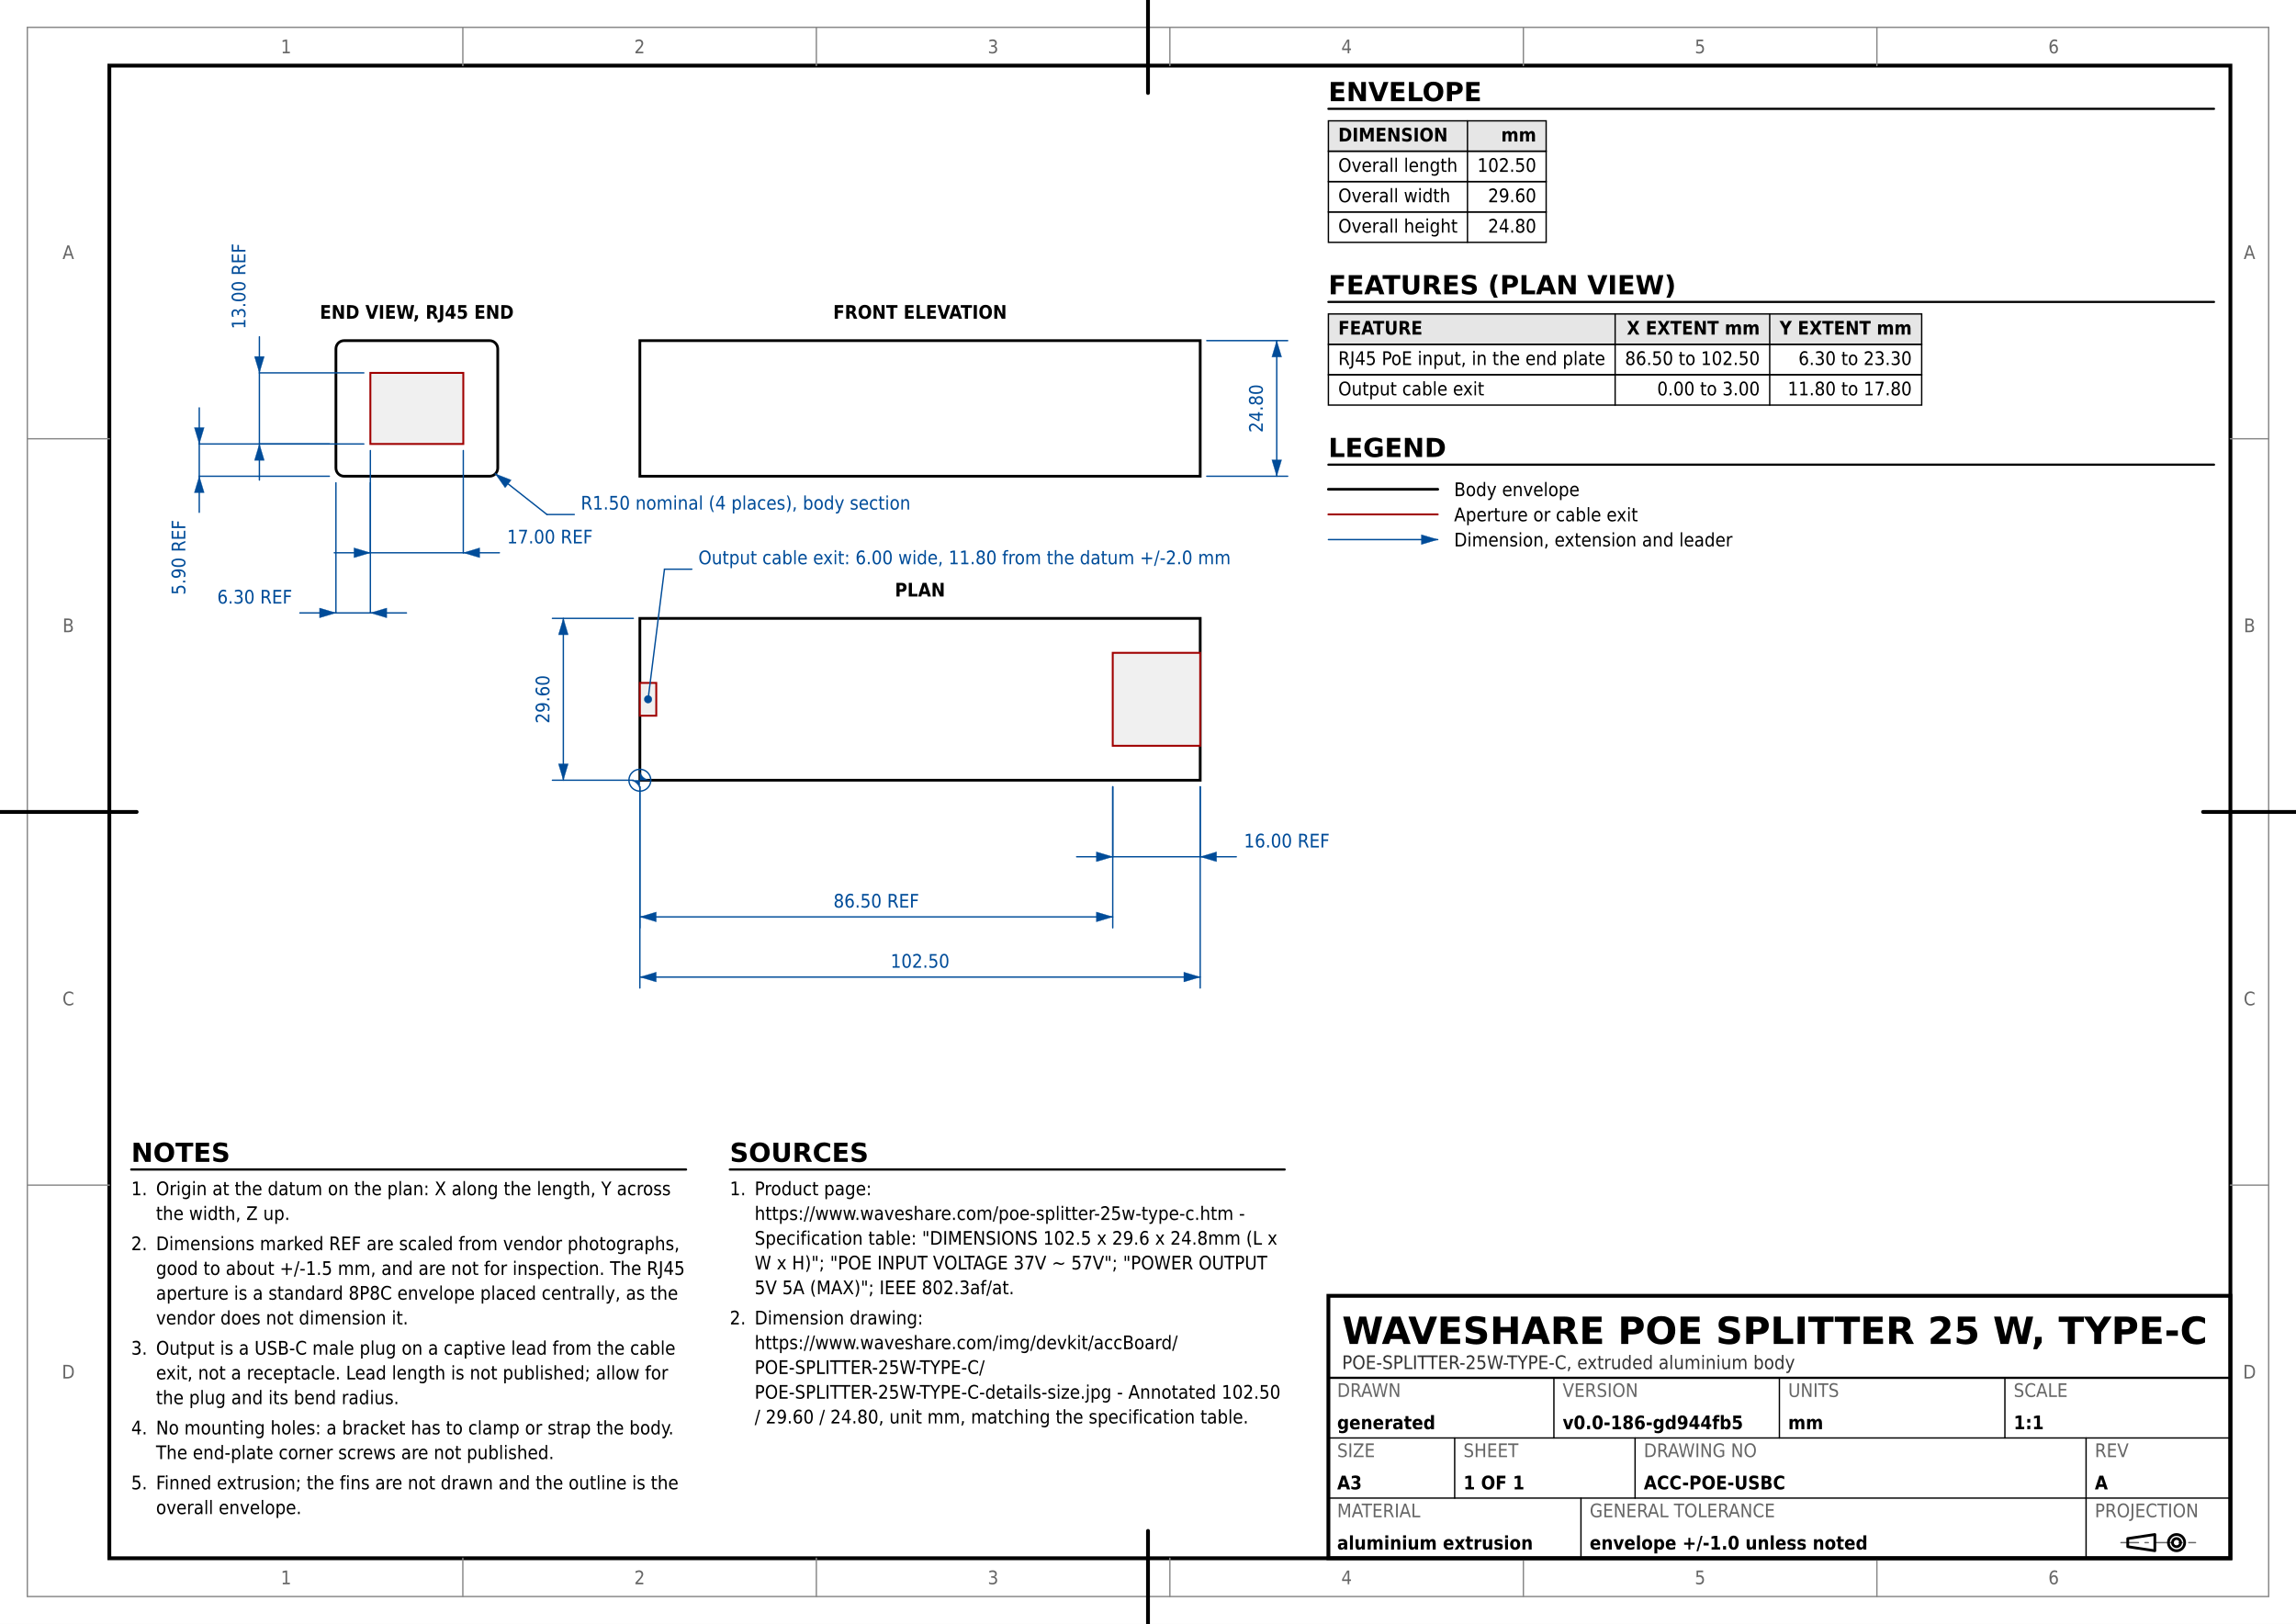
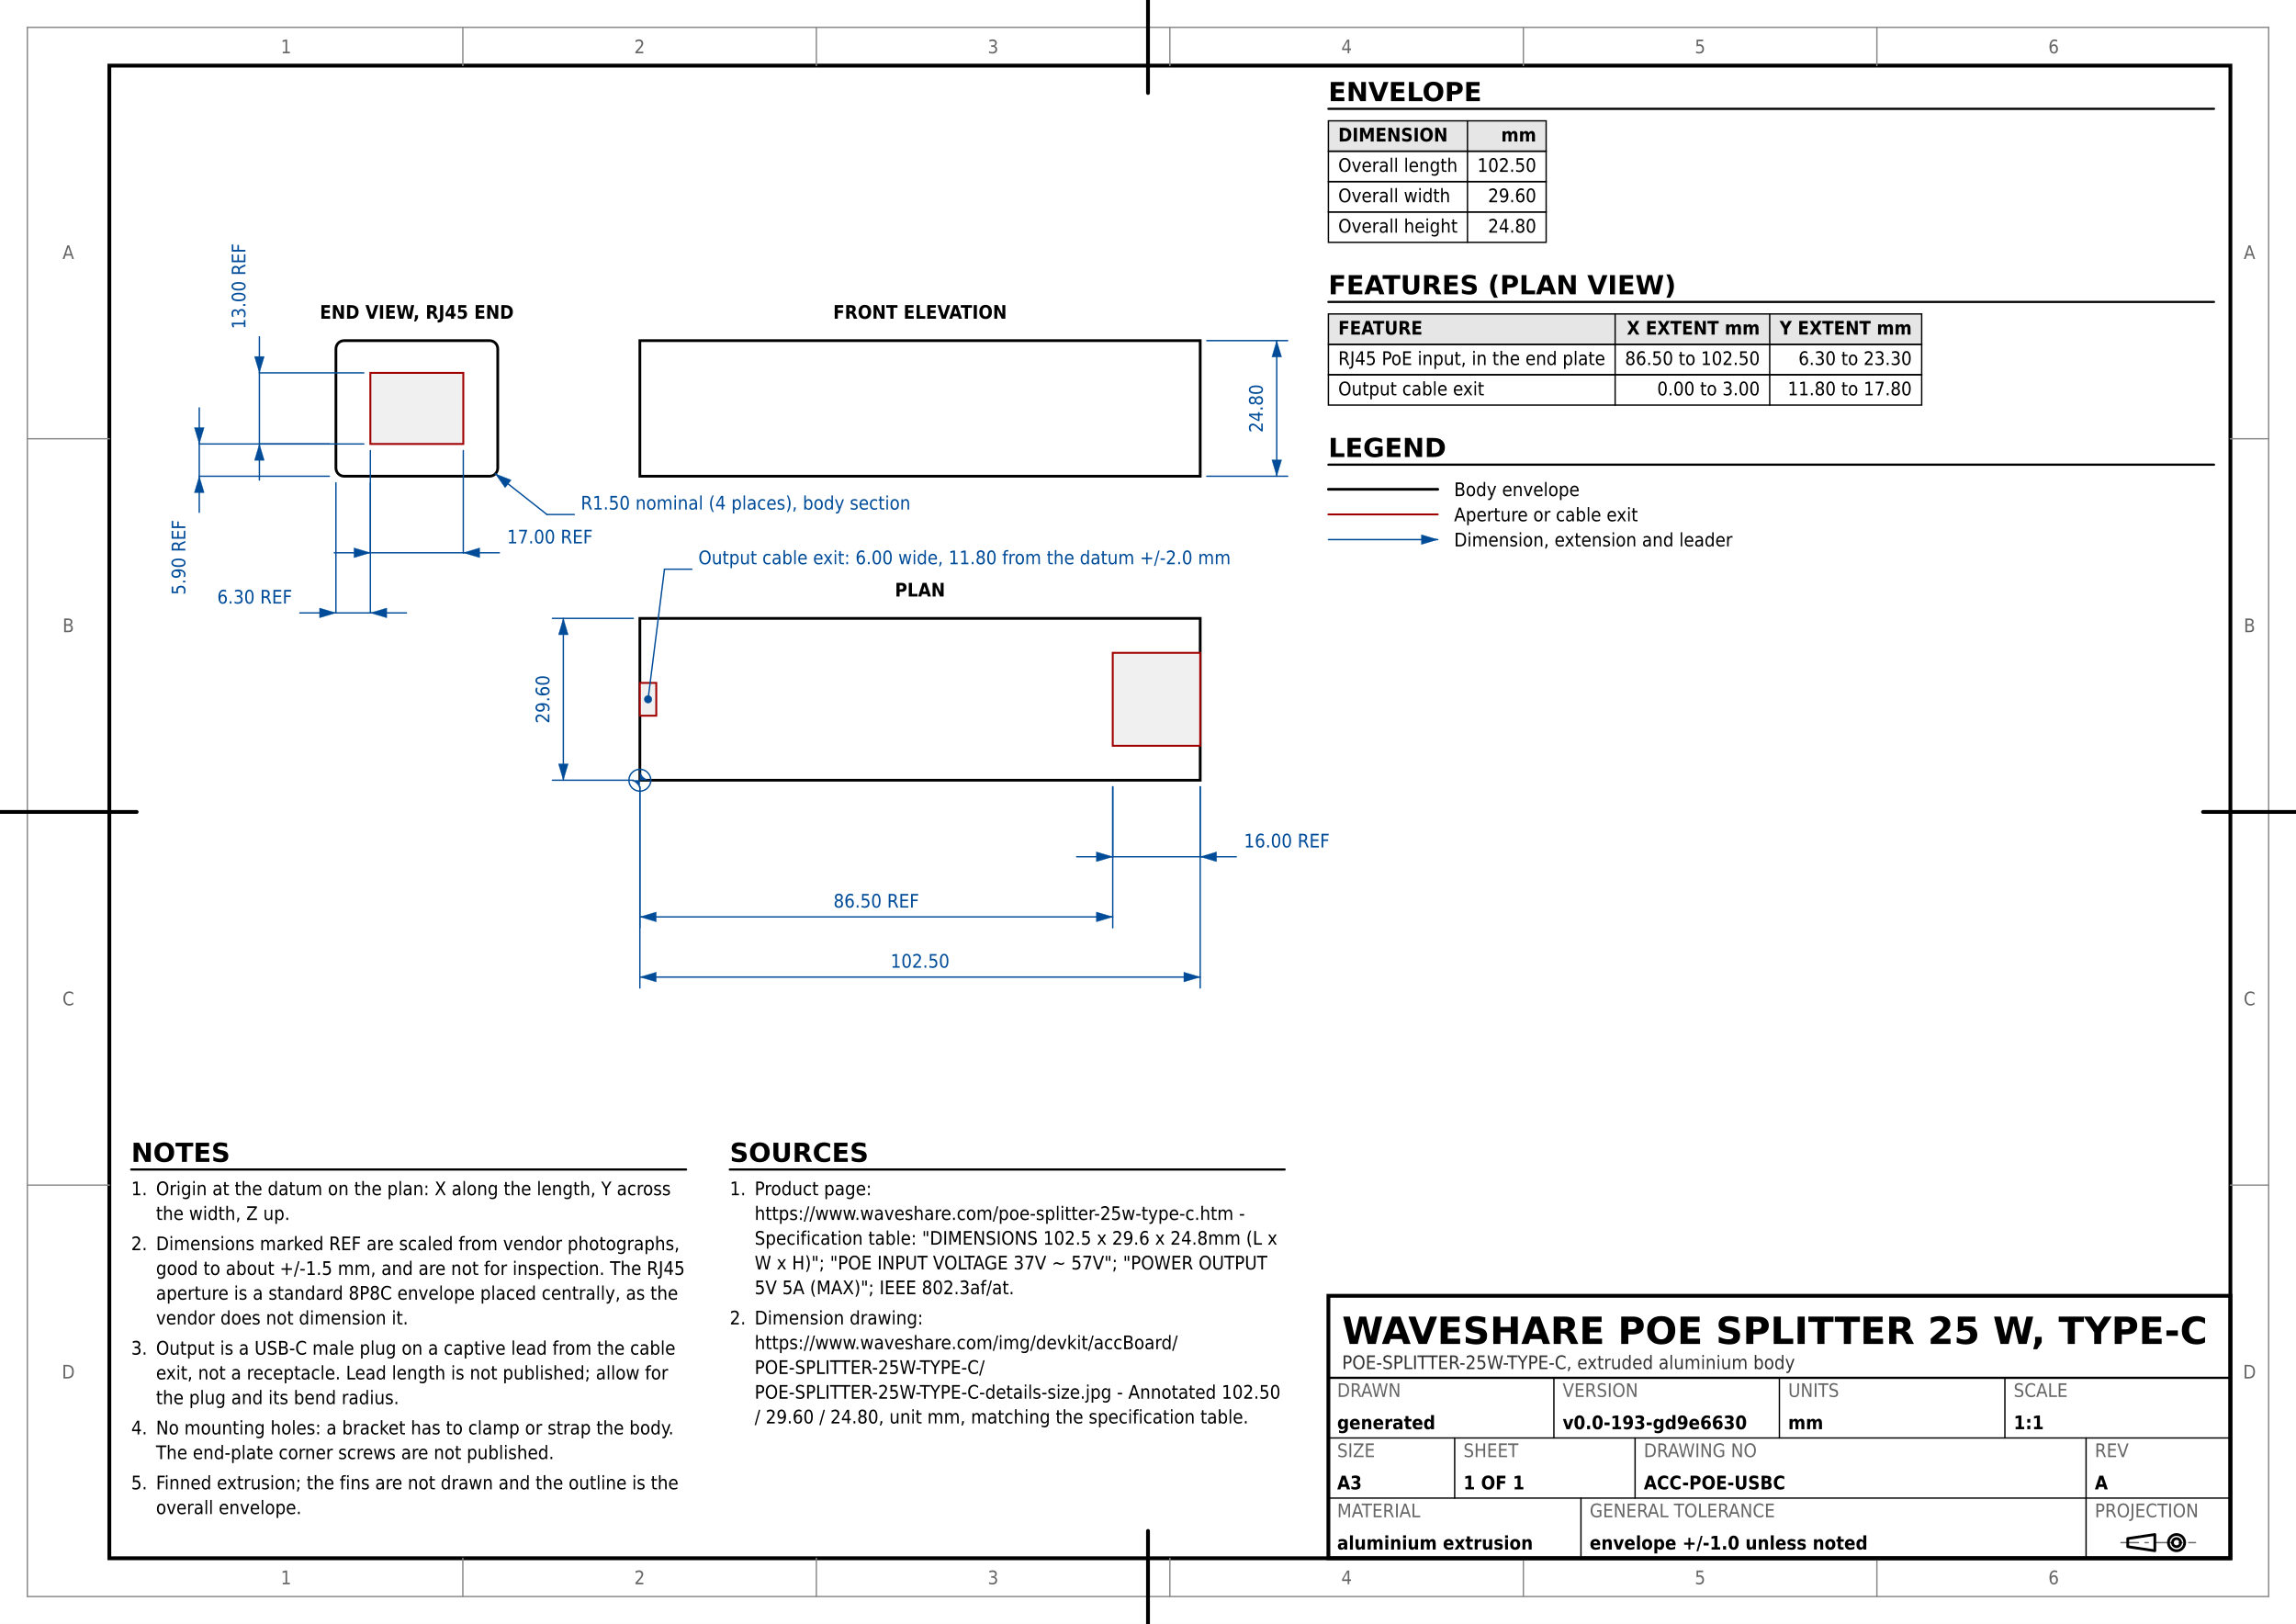
<svg xmlns="http://www.w3.org/2000/svg" version="1.1" width="420mm" height="297mm" viewBox="0 0 420 297">
  <rect width="100%" height="100%" fill="#ffffff" />
  <rect x="5" y="5" width="410" height="287" fill="none" stroke="#888888" stroke-width="0.25" />
  <rect x="20" y="12" width="388" height="273" fill="none" stroke="#000000" stroke-width="0.7" />
  <text x="52.333" y="289.75" font-family="DejaVu Sans Condensed, DejaVu Sans, Liberation Sans, sans-serif" font-size="3.429" fill="#666666" text-anchor="middle">1</text>
  <text x="52.333" y="9.75" font-family="DejaVu Sans Condensed, DejaVu Sans, Liberation Sans, sans-serif" font-size="3.429" fill="#666666" text-anchor="middle">1</text>
  <line x1="84.667" y1="292" x2="84.667" y2="285" stroke="#888888" stroke-width="0.25" stroke-linecap="round" />
  <line x1="84.667" y1="12" x2="84.667" y2="5" stroke="#888888" stroke-width="0.25" stroke-linecap="round" />
  <text x="117" y="289.75" font-family="DejaVu Sans Condensed, DejaVu Sans, Liberation Sans, sans-serif" font-size="3.429" fill="#666666" text-anchor="middle">2</text>
  <text x="117" y="9.75" font-family="DejaVu Sans Condensed, DejaVu Sans, Liberation Sans, sans-serif" font-size="3.429" fill="#666666" text-anchor="middle">2</text>
  <line x1="149.333" y1="292" x2="149.333" y2="285" stroke="#888888" stroke-width="0.25" stroke-linecap="round" />
  <line x1="149.333" y1="12" x2="149.333" y2="5" stroke="#888888" stroke-width="0.25" stroke-linecap="round" />
  <text x="181.667" y="289.75" font-family="DejaVu Sans Condensed, DejaVu Sans, Liberation Sans, sans-serif" font-size="3.429" fill="#666666" text-anchor="middle">3</text>
  <text x="181.667" y="9.75" font-family="DejaVu Sans Condensed, DejaVu Sans, Liberation Sans, sans-serif" font-size="3.429" fill="#666666" text-anchor="middle">3</text>
  <line x1="214" y1="292" x2="214" y2="285" stroke="#888888" stroke-width="0.25" stroke-linecap="round" />
  <line x1="214" y1="12" x2="214" y2="5" stroke="#888888" stroke-width="0.25" stroke-linecap="round" />
  <text x="246.333" y="289.75" font-family="DejaVu Sans Condensed, DejaVu Sans, Liberation Sans, sans-serif" font-size="3.429" fill="#666666" text-anchor="middle">4</text>
  <text x="246.333" y="9.75" font-family="DejaVu Sans Condensed, DejaVu Sans, Liberation Sans, sans-serif" font-size="3.429" fill="#666666" text-anchor="middle">4</text>
  <line x1="278.667" y1="292" x2="278.667" y2="285" stroke="#888888" stroke-width="0.25" stroke-linecap="round" />
  <line x1="278.667" y1="12" x2="278.667" y2="5" stroke="#888888" stroke-width="0.25" stroke-linecap="round" />
  <text x="311" y="289.75" font-family="DejaVu Sans Condensed, DejaVu Sans, Liberation Sans, sans-serif" font-size="3.429" fill="#666666" text-anchor="middle">5</text>
  <text x="311" y="9.75" font-family="DejaVu Sans Condensed, DejaVu Sans, Liberation Sans, sans-serif" font-size="3.429" fill="#666666" text-anchor="middle">5</text>
  <line x1="343.333" y1="292" x2="343.333" y2="285" stroke="#888888" stroke-width="0.25" stroke-linecap="round" />
  <line x1="343.333" y1="12" x2="343.333" y2="5" stroke="#888888" stroke-width="0.25" stroke-linecap="round" />
  <text x="375.667" y="289.75" font-family="DejaVu Sans Condensed, DejaVu Sans, Liberation Sans, sans-serif" font-size="3.429" fill="#666666" text-anchor="middle">6</text>
  <text x="375.667" y="9.75" font-family="DejaVu Sans Condensed, DejaVu Sans, Liberation Sans, sans-serif" font-size="3.429" fill="#666666" text-anchor="middle">6</text>
  <text x="12.5" y="252.125" font-family="DejaVu Sans Condensed, DejaVu Sans, Liberation Sans, sans-serif" font-size="3.429" fill="#666666" text-anchor="middle">D</text>
  <text x="411.5" y="252.125" font-family="DejaVu Sans Condensed, DejaVu Sans, Liberation Sans, sans-serif" font-size="3.429" fill="#666666" text-anchor="middle">D</text>
  <line x1="5" y1="216.75" x2="20" y2="216.75" stroke="#888888" stroke-width="0.25" stroke-linecap="round" />
  <line x1="408" y1="216.75" x2="415" y2="216.75" stroke="#888888" stroke-width="0.25" stroke-linecap="round" />
  <text x="12.5" y="183.875" font-family="DejaVu Sans Condensed, DejaVu Sans, Liberation Sans, sans-serif" font-size="3.429" fill="#666666" text-anchor="middle">C</text>
  <text x="411.5" y="183.875" font-family="DejaVu Sans Condensed, DejaVu Sans, Liberation Sans, sans-serif" font-size="3.429" fill="#666666" text-anchor="middle">C</text>
  <line x1="5" y1="148.5" x2="20" y2="148.5" stroke="#888888" stroke-width="0.25" stroke-linecap="round" />
  <line x1="408" y1="148.5" x2="415" y2="148.5" stroke="#888888" stroke-width="0.25" stroke-linecap="round" />
  <text x="12.5" y="115.625" font-family="DejaVu Sans Condensed, DejaVu Sans, Liberation Sans, sans-serif" font-size="3.429" fill="#666666" text-anchor="middle">B</text>
  <text x="411.5" y="115.625" font-family="DejaVu Sans Condensed, DejaVu Sans, Liberation Sans, sans-serif" font-size="3.429" fill="#666666" text-anchor="middle">B</text>
  <line x1="5" y1="80.25" x2="20" y2="80.25" stroke="#888888" stroke-width="0.25" stroke-linecap="round" />
  <line x1="408" y1="80.25" x2="415" y2="80.25" stroke="#888888" stroke-width="0.25" stroke-linecap="round" />
  <text x="12.5" y="47.375" font-family="DejaVu Sans Condensed, DejaVu Sans, Liberation Sans, sans-serif" font-size="3.429" fill="#666666" text-anchor="middle">A</text>
  <text x="411.5" y="47.375" font-family="DejaVu Sans Condensed, DejaVu Sans, Liberation Sans, sans-serif" font-size="3.429" fill="#666666" text-anchor="middle">A</text>
  <line x1="210" y1="297" x2="210" y2="280" stroke="#000000" stroke-width="0.7" stroke-linecap="round" />
  <line x1="210" y1="17" x2="210" y2="0" stroke="#000000" stroke-width="0.7" stroke-linecap="round" />
  <line x1="0" y1="148.5" x2="25" y2="148.5" stroke="#000000" stroke-width="0.7" stroke-linecap="round" />
  <line x1="403" y1="148.5" x2="420" y2="148.5" stroke="#000000" stroke-width="0.7" stroke-linecap="round" />
  <rect x="117.05" y="62.3" width="102.5" height="24.8" fill="none" stroke="#000000" stroke-width="0.5" />
  <rect x="117.05" y="113.1" width="102.5" height="29.6" fill="none" stroke="#000000" stroke-width="0.5" />
  <rect x="61.45" y="62.3" width="29.6" height="24.8" fill="none" stroke="#000000" stroke-width="0.5" rx="1.5" ry="1.5" />
  <text x="168.3" y="58.3" font-family="DejaVu Sans Condensed, DejaVu Sans, Liberation Sans, sans-serif" font-size="3.429" fill="#000000" text-anchor="middle" font-weight="bold">FRONT ELEVATION</text>
  <text x="168.3" y="109.1" font-family="DejaVu Sans Condensed, DejaVu Sans, Liberation Sans, sans-serif" font-size="3.429" fill="#000000" text-anchor="middle" font-weight="bold">PLAN</text>
  <text x="76.25" y="58.3" font-family="DejaVu Sans Condensed, DejaVu Sans, Liberation Sans, sans-serif" font-size="3.429" fill="#000000" text-anchor="middle" font-weight="bold">END VIEW, RJ45 END</text>
  <rect x="203.55" y="119.4" width="16" height="17" fill="#f0f0f0" stroke="#a00000" stroke-width="0.35" />
  <rect x="67.75" y="68.2" width="17" height="13" fill="#f0f0f0" stroke="#a00000" stroke-width="0.35" />
  <line x1="67.75" y1="82.4" x2="67.75" y2="101.1" stroke="#004c99" stroke-width="0.25" stroke-linecap="round" />
  <line x1="84.75" y1="82.4" x2="84.75" y2="101.1" stroke="#004c99" stroke-width="0.25" stroke-linecap="round" />
  <line x1="67.75" y1="101.1" x2="84.75" y2="101.1" stroke="#004c99" stroke-width="0.25" stroke-linecap="round" />
  <polygon points="67.75,101.1 64.75,100.2 64.75,102" fill="#004c99" stroke="#004c99" stroke-width="0.05" stroke-linejoin="round" />
  <polygon points="84.75,101.1 87.75,102 87.75,100.2" fill="#004c99" stroke="#004c99" stroke-width="0.05" stroke-linejoin="round" />
  <line x1="61.15" y1="101.1" x2="67.75" y2="101.1" stroke="#004c99" stroke-width="0.25" stroke-linecap="round" />
  <line x1="84.75" y1="101.1" x2="91.35" y2="101.1" stroke="#004c99" stroke-width="0.25" stroke-linecap="round" />
  <text x="92.75" y="99.391" font-family="DejaVu Sans Condensed, DejaVu Sans, Liberation Sans, sans-serif" font-size="3.429" fill="#004c99" text-anchor="start">17.00 REF</text>
  <line x1="61.45" y1="88.3" x2="61.45" y2="112.1" stroke="#004c99" stroke-width="0.25" stroke-linecap="round" />
  <line x1="67.75" y1="88.3" x2="67.75" y2="112.1" stroke="#004c99" stroke-width="0.25" stroke-linecap="round" />
  <line x1="61.45" y1="112.1" x2="67.75" y2="112.1" stroke="#004c99" stroke-width="0.25" stroke-linecap="round" />
  <polygon points="61.45,112.1 58.45,111.2 58.45,113" fill="#004c99" stroke="#004c99" stroke-width="0.05" stroke-linejoin="round" />
  <polygon points="67.75,112.1 70.75,113 70.75,111.2" fill="#004c99" stroke="#004c99" stroke-width="0.05" stroke-linejoin="round" />
  <line x1="54.85" y1="112.1" x2="61.45" y2="112.1" stroke="#004c99" stroke-width="0.25" stroke-linecap="round" />
  <line x1="67.75" y1="112.1" x2="74.35" y2="112.1" stroke="#004c99" stroke-width="0.25" stroke-linecap="round" />
  <text x="53.45" y="110.391" font-family="DejaVu Sans Condensed, DejaVu Sans, Liberation Sans, sans-serif" font-size="3.429" fill="#004c99" text-anchor="end">6.30 REF</text>
  <line x1="66.55" y1="81.2" x2="47.45" y2="81.2" stroke="#004c99" stroke-width="0.25" stroke-linecap="round" />
  <line x1="66.55" y1="68.2" x2="47.45" y2="68.2" stroke="#004c99" stroke-width="0.25" stroke-linecap="round" />
  <line x1="47.45" y1="81.2" x2="47.45" y2="68.2" stroke="#004c99" stroke-width="0.25" stroke-linecap="round" />
  <polygon points="47.45,81.2 46.55,84.2 48.35,84.2" fill="#004c99" stroke="#004c99" stroke-width="0.05" stroke-linejoin="round" />
  <polygon points="47.45,68.2 48.35,65.2 46.55,65.2" fill="#004c99" stroke="#004c99" stroke-width="0.05" stroke-linejoin="round" />
  <line x1="47.45" y1="87.8" x2="47.45" y2="81.2" stroke="#004c99" stroke-width="0.25" stroke-linecap="round" />
  <line x1="47.45" y1="68.2" x2="47.45" y2="61.6" stroke="#004c99" stroke-width="0.25" stroke-linecap="round" />
  <text x="44.895" y="60.2" font-family="DejaVu Sans Condensed, DejaVu Sans, Liberation Sans, sans-serif" font-size="3.429" fill="#004c99" text-anchor="start" transform="rotate(-90 44.8953 60.2)">13.00 REF</text>
  <line x1="60.25" y1="87.1" x2="36.45" y2="87.1" stroke="#004c99" stroke-width="0.25" stroke-linecap="round" />
  <line x1="60.25" y1="81.2" x2="36.45" y2="81.2" stroke="#004c99" stroke-width="0.25" stroke-linecap="round" />
  <line x1="36.45" y1="87.1" x2="36.45" y2="81.2" stroke="#004c99" stroke-width="0.25" stroke-linecap="round" />
  <polygon points="36.45,87.1 35.55,90.1 37.35,90.1" fill="#004c99" stroke="#004c99" stroke-width="0.05" stroke-linejoin="round" />
  <polygon points="36.45,81.2 37.35,78.2 35.55,78.2" fill="#004c99" stroke="#004c99" stroke-width="0.05" stroke-linejoin="round" />
  <line x1="36.45" y1="93.7" x2="36.45" y2="87.1" stroke="#004c99" stroke-width="0.25" stroke-linecap="round" />
  <line x1="36.45" y1="81.2" x2="36.45" y2="74.6" stroke="#004c99" stroke-width="0.25" stroke-linecap="round" />
  <text x="33.895" y="95.1" font-family="DejaVu Sans Condensed, DejaVu Sans, Liberation Sans, sans-serif" font-size="3.429" fill="#004c99" text-anchor="end" transform="rotate(-90 33.8953 95.1)">5.90 REF</text>
  <line x1="203.55" y1="143.9" x2="203.55" y2="156.7" stroke="#004c99" stroke-width="0.25" stroke-linecap="round" />
  <line x1="219.55" y1="143.9" x2="219.55" y2="156.7" stroke="#004c99" stroke-width="0.25" stroke-linecap="round" />
  <line x1="203.55" y1="156.7" x2="219.55" y2="156.7" stroke="#004c99" stroke-width="0.25" stroke-linecap="round" />
  <polygon points="203.55,156.7 200.55,155.8 200.55,157.6" fill="#004c99" stroke="#004c99" stroke-width="0.05" stroke-linejoin="round" />
  <polygon points="219.55,156.7 222.55,157.6 222.55,155.8" fill="#004c99" stroke="#004c99" stroke-width="0.05" stroke-linejoin="round" />
  <line x1="196.95" y1="156.7" x2="203.55" y2="156.7" stroke="#004c99" stroke-width="0.25" stroke-linecap="round" />
  <line x1="219.55" y1="156.7" x2="226.15" y2="156.7" stroke="#004c99" stroke-width="0.25" stroke-linecap="round" />
  <text x="227.55" y="154.991" font-family="DejaVu Sans Condensed, DejaVu Sans, Liberation Sans, sans-serif" font-size="3.429" fill="#004c99" text-anchor="start">16.00 REF</text>
  <line x1="117.05" y1="143.9" x2="117.05" y2="169.7" stroke="#004c99" stroke-width="0.25" stroke-linecap="round" />
  <line x1="203.55" y1="143.9" x2="203.55" y2="169.7" stroke="#004c99" stroke-width="0.25" stroke-linecap="round" />
  <line x1="117.05" y1="167.7" x2="203.55" y2="167.7" stroke="#004c99" stroke-width="0.25" stroke-linecap="round" />
  <polygon points="117.05,167.7 120.05,168.6 120.05,166.8" fill="#004c99" stroke="#004c99" stroke-width="0.05" stroke-linejoin="round" />
  <polygon points="203.55,167.7 200.55,166.8 200.55,168.6" fill="#004c99" stroke="#004c99" stroke-width="0.05" stroke-linejoin="round" />
  <text x="160.3" y="165.991" font-family="DejaVu Sans Condensed, DejaVu Sans, Liberation Sans, sans-serif" font-size="3.429" fill="#004c99" text-anchor="middle">86.50 REF</text>
  <rect x="117.05" y="124.9" width="3" height="6" fill="#f0f0f0" stroke="#a00000" stroke-width="0.35" />
  <circle cx="118.55" cy="127.9" r="0.7" fill="#004c99" stroke="#004c99" stroke-width="0.05" />
  <line x1="118.55" y1="127.9" x2="121.55" y2="104.1" stroke="#004c99" stroke-width="0.25" stroke-linecap="round" />
  <line x1="121.55" y1="104.1" x2="126.55" y2="104.1" stroke="#004c99" stroke-width="0.25" stroke-linecap="round" />
  <text x="127.75" y="103.2" font-family="DejaVu Sans Condensed, DejaVu Sans, Liberation Sans, sans-serif" font-size="3.429" fill="#004c99" text-anchor="start">Output cable exit: 6.00 wide, 11.80 from the datum +/-2.0 mm</text>
  <line x1="117.05" y1="143.9" x2="117.05" y2="180.7" stroke="#004c99" stroke-width="0.25" stroke-linecap="round" />
  <line x1="219.55" y1="143.9" x2="219.55" y2="180.7" stroke="#004c99" stroke-width="0.25" stroke-linecap="round" />
  <line x1="117.05" y1="178.7" x2="219.55" y2="178.7" stroke="#004c99" stroke-width="0.25" stroke-linecap="round" />
  <polygon points="117.05,178.7 120.05,179.6 120.05,177.8" fill="#004c99" stroke="#004c99" stroke-width="0.05" stroke-linejoin="round" />
  <polygon points="219.55,178.7 216.55,177.8 216.55,179.6" fill="#004c99" stroke="#004c99" stroke-width="0.05" stroke-linejoin="round" />
  <text x="168.3" y="176.991" font-family="DejaVu Sans Condensed, DejaVu Sans, Liberation Sans, sans-serif" font-size="3.429" fill="#004c99" text-anchor="middle">102.50</text>
  <line x1="115.85" y1="142.7" x2="101.05" y2="142.7" stroke="#004c99" stroke-width="0.25" stroke-linecap="round" />
  <line x1="115.85" y1="113.1" x2="101.05" y2="113.1" stroke="#004c99" stroke-width="0.25" stroke-linecap="round" />
  <line x1="103.05" y1="142.7" x2="103.05" y2="113.1" stroke="#004c99" stroke-width="0.25" stroke-linecap="round" />
  <polygon points="103.05,142.7 103.95,139.7 102.15,139.7" fill="#004c99" stroke="#004c99" stroke-width="0.05" stroke-linejoin="round" />
  <polygon points="103.05,113.1 102.15,116.1 103.95,116.1" fill="#004c99" stroke="#004c99" stroke-width="0.05" stroke-linejoin="round" />
  <text x="100.495" y="127.9" font-family="DejaVu Sans Condensed, DejaVu Sans, Liberation Sans, sans-serif" font-size="3.429" fill="#004c99" text-anchor="middle" transform="rotate(-90 100.4953 127.9)">29.60</text>
  <line x1="220.75" y1="87.1" x2="235.55" y2="87.1" stroke="#004c99" stroke-width="0.25" stroke-linecap="round" />
  <line x1="220.75" y1="62.3" x2="235.55" y2="62.3" stroke="#004c99" stroke-width="0.25" stroke-linecap="round" />
  <line x1="233.55" y1="87.1" x2="233.55" y2="62.3" stroke="#004c99" stroke-width="0.25" stroke-linecap="round" />
  <polygon points="233.55,87.1 234.45,84.1 232.65,84.1" fill="#004c99" stroke="#004c99" stroke-width="0.05" stroke-linejoin="round" />
  <polygon points="233.55,62.3 232.65,65.3 234.45,65.3" fill="#004c99" stroke="#004c99" stroke-width="0.05" stroke-linejoin="round" />
  <text x="230.995" y="74.7" font-family="DejaVu Sans Condensed, DejaVu Sans, Liberation Sans, sans-serif" font-size="3.429" fill="#004c99" text-anchor="middle" transform="rotate(-90 230.9953 74.7)">24.80</text>
  <polygon points="90.6,86.65 92.399,89.214 93.513,87.8" fill="#004c99" stroke="#004c99" stroke-width="0.05" stroke-linejoin="round" />
  <line x1="90.6" y1="86.65" x2="100.05" y2="94.1" stroke="#004c99" stroke-width="0.25" stroke-linecap="round" />
  <line x1="100.05" y1="94.1" x2="105.05" y2="94.1" stroke="#004c99" stroke-width="0.25" stroke-linecap="round" />
  <text x="106.25" y="93.2" font-family="DejaVu Sans Condensed, DejaVu Sans, Liberation Sans, sans-serif" font-size="3.429" fill="#004c99" text-anchor="start">R1.50 nominal (4 places), body section</text>
  <circle cx="117.05" cy="142.7" r="2" fill="none" stroke="#004c99" stroke-width="0.25" />
  <path d="M 117.05 142.7 L 119.05 142.7 A 2.0 2.0 0 0 1 117.05 140.7 Z" fill="#004c99" stroke="#004c99" stroke-width="0.05" stroke-linejoin="round" stroke-linecap="round" />
  <path d="M 117.05 142.7 L 115.05 142.7 A 2.0 2.0 0 0 1 117.05 144.7 Z" fill="#004c99" stroke="#004c99" stroke-width="0.05" stroke-linejoin="round" stroke-linecap="round" />
  <text x="243" y="18.5" font-family="DejaVu Sans, Liberation Sans, sans-serif" font-size="4.801" fill="#000000" text-anchor="start" font-weight="bold">ENVELOPE</text>
  <line x1="243" y1="19.9" x2="405" y2="19.9" stroke="#000000" stroke-width="0.4" stroke-linecap="round" />
  <rect x="243" y="22.1" width="39.833" height="5.556" fill="#e6e6e6" stroke="#000000" stroke-width="0.25" />
  <text x="244.8" y="25.878" font-family="DejaVu Sans Condensed, DejaVu Sans, Liberation Sans, sans-serif" font-size="3.429" fill="#000000" text-anchor="start" font-weight="bold">DIMENSION</text>
  <text x="281.033" y="25.878" font-family="DejaVu Sans Condensed, DejaVu Sans, Liberation Sans, sans-serif" font-size="3.429" fill="#000000" text-anchor="end" font-weight="bold">mm</text>
  <rect x="243" y="27.656" width="39.833" height="5.556" fill="none" stroke="#000000" stroke-width="0.25" />
  <text x="244.8" y="31.433" font-family="DejaVu Sans Condensed, DejaVu Sans, Liberation Sans, sans-serif" font-size="3.429" fill="#000000" text-anchor="start">Overall length</text>
  <text x="281.033" y="31.433" font-family="DejaVu Sans Condensed, DejaVu Sans, Liberation Sans, sans-serif" font-size="3.429" fill="#000000" text-anchor="end">102.50</text>
  <rect x="243" y="33.211" width="39.833" height="5.556" fill="none" stroke="#000000" stroke-width="0.25" />
  <text x="244.8" y="36.989" font-family="DejaVu Sans Condensed, DejaVu Sans, Liberation Sans, sans-serif" font-size="3.429" fill="#000000" text-anchor="start">Overall width</text>
  <text x="281.033" y="36.989" font-family="DejaVu Sans Condensed, DejaVu Sans, Liberation Sans, sans-serif" font-size="3.429" fill="#000000" text-anchor="end">29.60</text>
  <rect x="243" y="38.767" width="39.833" height="5.556" fill="none" stroke="#000000" stroke-width="0.25" />
  <text x="244.8" y="42.544" font-family="DejaVu Sans Condensed, DejaVu Sans, Liberation Sans, sans-serif" font-size="3.429" fill="#000000" text-anchor="start">Overall height</text>
  <text x="281.033" y="42.544" font-family="DejaVu Sans Condensed, DejaVu Sans, Liberation Sans, sans-serif" font-size="3.429" fill="#000000" text-anchor="end">24.80</text>
  <line x1="268.441" y1="22.1" x2="268.441" y2="44.322" stroke="#000000" stroke-width="0.25" stroke-linecap="round" />
  <text x="243" y="53.822" font-family="DejaVu Sans, Liberation Sans, sans-serif" font-size="4.801" fill="#000000" text-anchor="start" font-weight="bold">FEATURES (PLAN VIEW)</text>
  <line x1="243" y1="55.222" x2="405" y2="55.222" stroke="#000000" stroke-width="0.4" stroke-linecap="round" />
  <rect x="243" y="57.422" width="108.528" height="5.556" fill="#e6e6e6" stroke="#000000" stroke-width="0.25" />
  <text x="244.8" y="61.2" font-family="DejaVu Sans Condensed, DejaVu Sans, Liberation Sans, sans-serif" font-size="3.429" fill="#000000" text-anchor="start" font-weight="bold">FEATURE</text>
  <text x="321.929" y="61.2" font-family="DejaVu Sans Condensed, DejaVu Sans, Liberation Sans, sans-serif" font-size="3.429" fill="#000000" text-anchor="end" font-weight="bold">X EXTENT mm</text>
  <text x="349.728" y="61.2" font-family="DejaVu Sans Condensed, DejaVu Sans, Liberation Sans, sans-serif" font-size="3.429" fill="#000000" text-anchor="end" font-weight="bold">Y EXTENT mm</text>
  <rect x="243" y="62.978" width="108.528" height="5.556" fill="none" stroke="#000000" stroke-width="0.25" />
  <text x="244.8" y="66.756" font-family="DejaVu Sans Condensed, DejaVu Sans, Liberation Sans, sans-serif" font-size="3.429" fill="#000000" text-anchor="start">RJ45 PoE input, in the end plate</text>
  <text x="321.929" y="66.756" font-family="DejaVu Sans Condensed, DejaVu Sans, Liberation Sans, sans-serif" font-size="3.429" fill="#000000" text-anchor="end">86.50 to 102.50</text>
  <text x="349.728" y="66.756" font-family="DejaVu Sans Condensed, DejaVu Sans, Liberation Sans, sans-serif" font-size="3.429" fill="#000000" text-anchor="end">6.30 to 23.30</text>
  <rect x="243" y="68.533" width="108.528" height="5.556" fill="none" stroke="#000000" stroke-width="0.25" />
  <text x="244.8" y="72.311" font-family="DejaVu Sans Condensed, DejaVu Sans, Liberation Sans, sans-serif" font-size="3.429" fill="#000000" text-anchor="start">Output cable exit</text>
  <text x="321.929" y="72.311" font-family="DejaVu Sans Condensed, DejaVu Sans, Liberation Sans, sans-serif" font-size="3.429" fill="#000000" text-anchor="end">0.00 to 3.00</text>
  <text x="349.728" y="72.311" font-family="DejaVu Sans Condensed, DejaVu Sans, Liberation Sans, sans-serif" font-size="3.429" fill="#000000" text-anchor="end">11.80 to 17.80</text>
  <line x1="295.452" y1="57.422" x2="295.452" y2="74.089" stroke="#000000" stroke-width="0.25" stroke-linecap="round" />
  <line x1="323.729" y1="57.422" x2="323.729" y2="74.089" stroke="#000000" stroke-width="0.25" stroke-linecap="round" />
  <text x="243" y="83.589" font-family="DejaVu Sans, Liberation Sans, sans-serif" font-size="4.801" fill="#000000" text-anchor="start" font-weight="bold">LEGEND</text>
  <line x1="243" y1="84.989" x2="405" y2="84.989" stroke="#000000" stroke-width="0.4" stroke-linecap="round" />
  <line x1="243" y1="89.489" x2="263" y2="89.489" stroke="#000000" stroke-width="0.5" stroke-linecap="round" />
  <text x="266" y="90.739" font-family="DejaVu Sans Condensed, DejaVu Sans, Liberation Sans, sans-serif" font-size="3.429" fill="#000000" text-anchor="start">Body envelope</text>
  <line x1="243" y1="94.089" x2="263" y2="94.089" stroke="#a00000" stroke-width="0.35" stroke-linecap="round" />
  <text x="266" y="95.339" font-family="DejaVu Sans Condensed, DejaVu Sans, Liberation Sans, sans-serif" font-size="3.429" fill="#000000" text-anchor="start">Aperture or cable exit</text>
  <line x1="243" y1="98.689" x2="263" y2="98.689" stroke="#004c99" stroke-width="0.25" stroke-linecap="round" />
  <polygon points="263,98.689 260,97.789 260,99.589" fill="#004c99" stroke="#004c99" stroke-width="0.05" stroke-linejoin="round" />
  <text x="266" y="99.939" font-family="DejaVu Sans Condensed, DejaVu Sans, Liberation Sans, sans-serif" font-size="3.429" fill="#000000" text-anchor="start">Dimension, extension and leader</text>
  <text x="24" y="212.5" font-family="DejaVu Sans, Liberation Sans, sans-serif" font-size="4.801" fill="#000000" text-anchor="start" font-weight="bold">NOTES</text>
  <line x1="24" y1="213.9" x2="125.5" y2="213.9" stroke="#000000" stroke-width="0.4" stroke-linecap="round" />
  <text x="24" y="218.6" font-family="DejaVu Sans Condensed, DejaVu Sans, Liberation Sans, sans-serif" font-size="3.429" fill="#000000" text-anchor="start">1.</text>
  <text x="28.542" y="218.6" font-family="DejaVu Sans Condensed, DejaVu Sans, Liberation Sans, sans-serif" font-size="3.429" fill="#000000" text-anchor="start">Origin at the datum on the plan: X along the length, Y across</text>
  <text x="28.542" y="223.127" font-family="DejaVu Sans Condensed, DejaVu Sans, Liberation Sans, sans-serif" font-size="3.429" fill="#000000" text-anchor="start">the width, Z up.</text>
  <text x="24" y="228.654" font-family="DejaVu Sans Condensed, DejaVu Sans, Liberation Sans, sans-serif" font-size="3.429" fill="#000000" text-anchor="start">2.</text>
  <text x="28.542" y="228.654" font-family="DejaVu Sans Condensed, DejaVu Sans, Liberation Sans, sans-serif" font-size="3.429" fill="#000000" text-anchor="start">Dimensions marked REF are scaled from vendor photographs,</text>
  <text x="28.542" y="233.18" font-family="DejaVu Sans Condensed, DejaVu Sans, Liberation Sans, sans-serif" font-size="3.429" fill="#000000" text-anchor="start">good to about +/-1.5 mm, and are not for inspection. The RJ45</text>
  <text x="28.542" y="237.707" font-family="DejaVu Sans Condensed, DejaVu Sans, Liberation Sans, sans-serif" font-size="3.429" fill="#000000" text-anchor="start">aperture is a standard 8P8C envelope placed centrally, as the</text>
  <text x="28.542" y="242.234" font-family="DejaVu Sans Condensed, DejaVu Sans, Liberation Sans, sans-serif" font-size="3.429" fill="#000000" text-anchor="start">vendor does not dimension it.</text>
  <text x="24" y="247.761" font-family="DejaVu Sans Condensed, DejaVu Sans, Liberation Sans, sans-serif" font-size="3.429" fill="#000000" text-anchor="start">3.</text>
  <text x="28.542" y="247.761" font-family="DejaVu Sans Condensed, DejaVu Sans, Liberation Sans, sans-serif" font-size="3.429" fill="#000000" text-anchor="start">Output is a USB-C male plug on a captive lead from the cable</text>
  <text x="28.542" y="252.287" font-family="DejaVu Sans Condensed, DejaVu Sans, Liberation Sans, sans-serif" font-size="3.429" fill="#000000" text-anchor="start">exit, not a receptacle. Lead length is not published; allow for</text>
  <text x="28.542" y="256.814" font-family="DejaVu Sans Condensed, DejaVu Sans, Liberation Sans, sans-serif" font-size="3.429" fill="#000000" text-anchor="start">the plug and its bend radius.</text>
  <text x="24" y="262.341" font-family="DejaVu Sans Condensed, DejaVu Sans, Liberation Sans, sans-serif" font-size="3.429" fill="#000000" text-anchor="start">4.</text>
  <text x="28.542" y="262.341" font-family="DejaVu Sans Condensed, DejaVu Sans, Liberation Sans, sans-serif" font-size="3.429" fill="#000000" text-anchor="start">No mounting holes: a bracket has to clamp or strap the body.</text>
  <text x="28.542" y="266.868" font-family="DejaVu Sans Condensed, DejaVu Sans, Liberation Sans, sans-serif" font-size="3.429" fill="#000000" text-anchor="start">The end-plate corner screws are not published.</text>
  <text x="24" y="272.394" font-family="DejaVu Sans Condensed, DejaVu Sans, Liberation Sans, sans-serif" font-size="3.429" fill="#000000" text-anchor="start">5.</text>
  <text x="28.542" y="272.394" font-family="DejaVu Sans Condensed, DejaVu Sans, Liberation Sans, sans-serif" font-size="3.429" fill="#000000" text-anchor="start">Finned extrusion; the fins are not drawn and the outline is the</text>
  <text x="28.542" y="276.921" font-family="DejaVu Sans Condensed, DejaVu Sans, Liberation Sans, sans-serif" font-size="3.429" fill="#000000" text-anchor="start">overall envelope.</text>
  <text x="133.5" y="212.5" font-family="DejaVu Sans, Liberation Sans, sans-serif" font-size="4.801" fill="#000000" text-anchor="start" font-weight="bold">SOURCES</text>
  <line x1="133.5" y1="213.9" x2="235" y2="213.9" stroke="#000000" stroke-width="0.4" stroke-linecap="round" />
  <text x="133.5" y="218.6" font-family="DejaVu Sans Condensed, DejaVu Sans, Liberation Sans, sans-serif" font-size="3.429" fill="#000000" text-anchor="start">1.</text>
  <text x="138.042" y="218.6" font-family="DejaVu Sans Condensed, DejaVu Sans, Liberation Sans, sans-serif" font-size="3.429" fill="#000000" text-anchor="start">Product page:</text>
  <text x="138.042" y="223.127" font-family="DejaVu Sans Condensed, DejaVu Sans, Liberation Sans, sans-serif" font-size="3.429" fill="#000000" text-anchor="start">https://www.waveshare.com/poe-splitter-25w-type-c.htm -</text>
  <text x="138.042" y="227.654" font-family="DejaVu Sans Condensed, DejaVu Sans, Liberation Sans, sans-serif" font-size="3.429" fill="#000000" text-anchor="start">Specification table: "DIMENSIONS 102.5 x 29.6 x 24.8mm (L x</text>
  <text x="138.042" y="232.18" font-family="DejaVu Sans Condensed, DejaVu Sans, Liberation Sans, sans-serif" font-size="3.429" fill="#000000" text-anchor="start">W x H)"; "POE INPUT VOLTAGE 37V ~ 57V"; "POWER OUTPUT</text>
  <text x="138.042" y="236.707" font-family="DejaVu Sans Condensed, DejaVu Sans, Liberation Sans, sans-serif" font-size="3.429" fill="#000000" text-anchor="start">5V 5A (MAX)"; IEEE 802.3af/at.</text>
  <text x="133.5" y="242.234" font-family="DejaVu Sans Condensed, DejaVu Sans, Liberation Sans, sans-serif" font-size="3.429" fill="#000000" text-anchor="start">2.</text>
  <text x="138.042" y="242.234" font-family="DejaVu Sans Condensed, DejaVu Sans, Liberation Sans, sans-serif" font-size="3.429" fill="#000000" text-anchor="start">Dimension drawing:</text>
  <text x="138.042" y="246.761" font-family="DejaVu Sans Condensed, DejaVu Sans, Liberation Sans, sans-serif" font-size="3.429" fill="#000000" text-anchor="start">https://www.waveshare.com/img/devkit/accBoard/</text>
  <text x="138.042" y="251.287" font-family="DejaVu Sans Condensed, DejaVu Sans, Liberation Sans, sans-serif" font-size="3.429" fill="#000000" text-anchor="start">POE-SPLITTER-25W-TYPE-C/</text>
  <text x="138.042" y="255.814" font-family="DejaVu Sans Condensed, DejaVu Sans, Liberation Sans, sans-serif" font-size="3.429" fill="#000000" text-anchor="start">POE-SPLITTER-25W-TYPE-C-details-size.jpg - Annotated 102.50</text>
  <text x="138.042" y="260.341" font-family="DejaVu Sans Condensed, DejaVu Sans, Liberation Sans, sans-serif" font-size="3.429" fill="#000000" text-anchor="start">/ 29.60 / 24.80, unit mm, matching the specification table.</text>
  <rect x="243" y="237" width="165" height="48" fill="none" stroke="#000000" stroke-width="0.7" />
  <line x1="243" y1="252" x2="408" y2="252" stroke="#000000" stroke-width="0.4" stroke-linecap="round" />
  <text x="245.5" y="245.8" font-family="DejaVu Sans, Liberation Sans, sans-serif" font-size="6.859" fill="#000000" text-anchor="start" font-weight="bold">WAVESHARE POE SPLITTER 25 W, TYPE-C</text>
  <text x="245.5" y="250.4" font-family="DejaVu Sans Condensed, DejaVu Sans, Liberation Sans, sans-serif" font-size="3.429" fill="#333333" text-anchor="start">POE-SPLITTER-25W-TYPE-C, extruded aluminium body</text>
  <text x="244.6" y="255.5" font-family="DejaVu Sans Condensed, DejaVu Sans, Liberation Sans, sans-serif" font-size="3.429" fill="#666666" text-anchor="start">DRAWN</text>
  <text x="244.6" y="261.4" font-family="DejaVu Sans Condensed, DejaVu Sans, Liberation Sans, sans-serif" font-size="3.429" fill="#000000" text-anchor="start" font-weight="bold">generated</text>
  <line x1="284.25" y1="263" x2="284.25" y2="252" stroke="#000000" stroke-width="0.25" stroke-linecap="round" />
  <text x="285.85" y="255.5" font-family="DejaVu Sans Condensed, DejaVu Sans, Liberation Sans, sans-serif" font-size="3.429" fill="#666666" text-anchor="start">VERSION</text>
-   <text x="285.85" y="261.4" font-family="DejaVu Sans Condensed, DejaVu Sans, Liberation Sans, sans-serif" font-size="3.429" fill="#000000" text-anchor="start" font-weight="bold">v0.0-186-gd944fb5</text>
+   <text x="285.85" y="261.4" font-family="DejaVu Sans Condensed, DejaVu Sans, Liberation Sans, sans-serif" font-size="3.429" fill="#000000" text-anchor="start" font-weight="bold">v0.0-193-gd9e6630</text>
  <line x1="325.5" y1="263" x2="325.5" y2="252" stroke="#000000" stroke-width="0.25" stroke-linecap="round" />
  <text x="327.1" y="255.5" font-family="DejaVu Sans Condensed, DejaVu Sans, Liberation Sans, sans-serif" font-size="3.429" fill="#666666" text-anchor="start">UNITS</text>
  <text x="327.1" y="261.4" font-family="DejaVu Sans Condensed, DejaVu Sans, Liberation Sans, sans-serif" font-size="3.429" fill="#000000" text-anchor="start" font-weight="bold">mm</text>
  <line x1="366.75" y1="263" x2="366.75" y2="252" stroke="#000000" stroke-width="0.25" stroke-linecap="round" />
  <text x="368.35" y="255.5" font-family="DejaVu Sans Condensed, DejaVu Sans, Liberation Sans, sans-serif" font-size="3.429" fill="#666666" text-anchor="start">SCALE</text>
  <text x="368.35" y="261.4" font-family="DejaVu Sans Condensed, DejaVu Sans, Liberation Sans, sans-serif" font-size="3.429" fill="#000000" text-anchor="start" font-weight="bold">1:1</text>
  <line x1="243" y1="263" x2="408" y2="263" stroke="#000000" stroke-width="0.25" stroke-linecap="round" />
  <text x="244.6" y="266.5" font-family="DejaVu Sans Condensed, DejaVu Sans, Liberation Sans, sans-serif" font-size="3.429" fill="#666666" text-anchor="start">SIZE</text>
  <text x="244.6" y="272.4" font-family="DejaVu Sans Condensed, DejaVu Sans, Liberation Sans, sans-serif" font-size="3.429" fill="#000000" text-anchor="start" font-weight="bold">A3</text>
  <line x1="266.1" y1="274" x2="266.1" y2="263" stroke="#000000" stroke-width="0.25" stroke-linecap="round" />
  <text x="267.7" y="266.5" font-family="DejaVu Sans Condensed, DejaVu Sans, Liberation Sans, sans-serif" font-size="3.429" fill="#666666" text-anchor="start">SHEET</text>
  <text x="267.7" y="272.4" font-family="DejaVu Sans Condensed, DejaVu Sans, Liberation Sans, sans-serif" font-size="3.429" fill="#000000" text-anchor="start" font-weight="bold">1 OF 1</text>
  <line x1="299.1" y1="274" x2="299.1" y2="263" stroke="#000000" stroke-width="0.25" stroke-linecap="round" />
  <text x="300.7" y="266.5" font-family="DejaVu Sans Condensed, DejaVu Sans, Liberation Sans, sans-serif" font-size="3.429" fill="#666666" text-anchor="start">DRAWING NO</text>
  <text x="300.7" y="272.4" font-family="DejaVu Sans Condensed, DejaVu Sans, Liberation Sans, sans-serif" font-size="3.429" fill="#000000" text-anchor="start" font-weight="bold">ACC-POE-USBC</text>
  <line x1="381.6" y1="274" x2="381.6" y2="263" stroke="#000000" stroke-width="0.25" stroke-linecap="round" />
  <text x="383.2" y="266.5" font-family="DejaVu Sans Condensed, DejaVu Sans, Liberation Sans, sans-serif" font-size="3.429" fill="#666666" text-anchor="start">REV</text>
  <text x="383.2" y="272.4" font-family="DejaVu Sans Condensed, DejaVu Sans, Liberation Sans, sans-serif" font-size="3.429" fill="#000000" text-anchor="start" font-weight="bold">A</text>
  <line x1="243" y1="274" x2="408" y2="274" stroke="#000000" stroke-width="0.25" stroke-linecap="round" />
  <text x="244.6" y="277.5" font-family="DejaVu Sans Condensed, DejaVu Sans, Liberation Sans, sans-serif" font-size="3.429" fill="#666666" text-anchor="start">MATERIAL</text>
  <text x="244.6" y="283.4" font-family="DejaVu Sans Condensed, DejaVu Sans, Liberation Sans, sans-serif" font-size="3.429" fill="#000000" text-anchor="start" font-weight="bold">aluminium extrusion</text>
  <line x1="289.2" y1="285" x2="289.2" y2="274" stroke="#000000" stroke-width="0.25" stroke-linecap="round" />
  <text x="290.8" y="277.5" font-family="DejaVu Sans Condensed, DejaVu Sans, Liberation Sans, sans-serif" font-size="3.429" fill="#666666" text-anchor="start">GENERAL TOLERANCE</text>
  <text x="290.8" y="283.4" font-family="DejaVu Sans Condensed, DejaVu Sans, Liberation Sans, sans-serif" font-size="3.429" fill="#000000" text-anchor="start" font-weight="bold">envelope +/-1.0 unless noted</text>
  <line x1="381.6" y1="285" x2="381.6" y2="274" stroke="#000000" stroke-width="0.25" stroke-linecap="round" />
  <text x="383.2" y="277.5" font-family="DejaVu Sans Condensed, DejaVu Sans, Liberation Sans, sans-serif" font-size="3.429" fill="#666666" text-anchor="start">PROJECTION</text>
  <line x1="387.98" y1="282.14" x2="401.62" y2="282.14" stroke="#666666" stroke-width="0.25" stroke-linecap="round" stroke-dasharray="3.2,1.2,0.6,1.2" />
  <polygon points="389.22,281.396 394.18,280.652 394.18,283.628 389.22,282.884" fill="none" stroke="#000000" stroke-width="0.5" stroke-linejoin="round" />
  <circle cx="398.148" cy="282.14" r="1.488" fill="none" stroke="#000000" stroke-width="0.5" />
  <circle cx="398.148" cy="282.14" r="0.744" fill="none" stroke="#000000" stroke-width="0.5" />
</svg>
